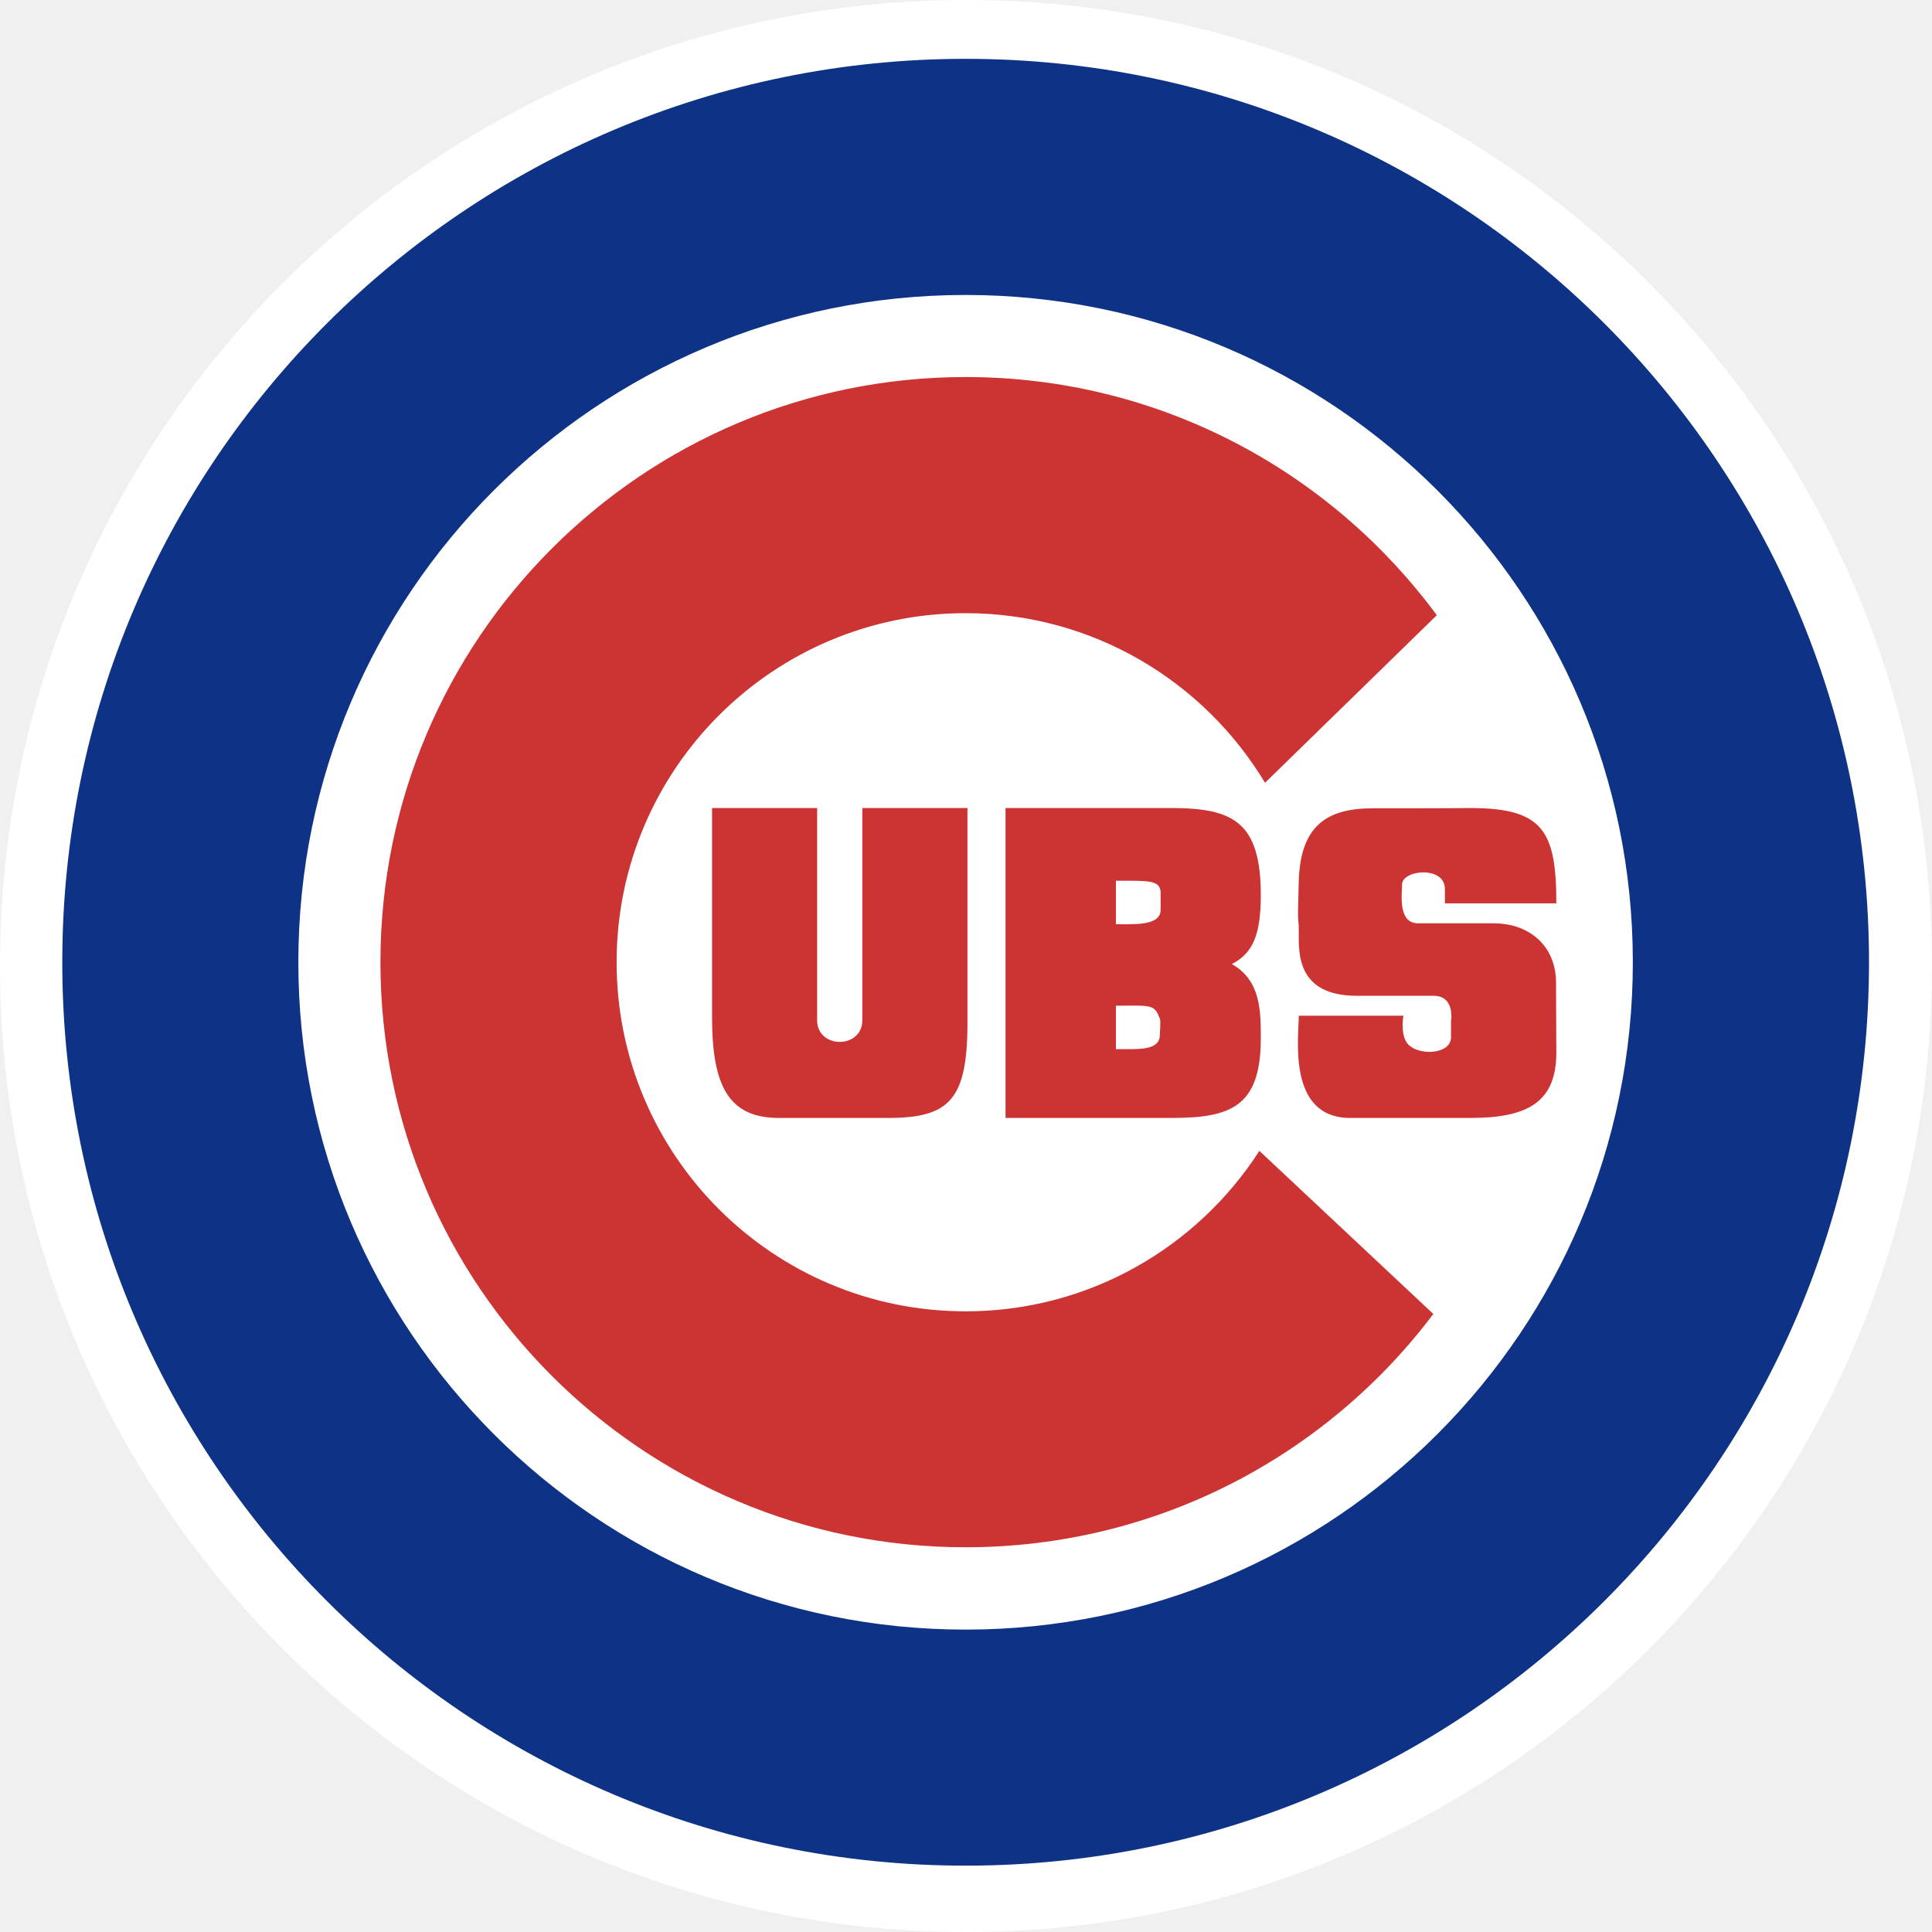
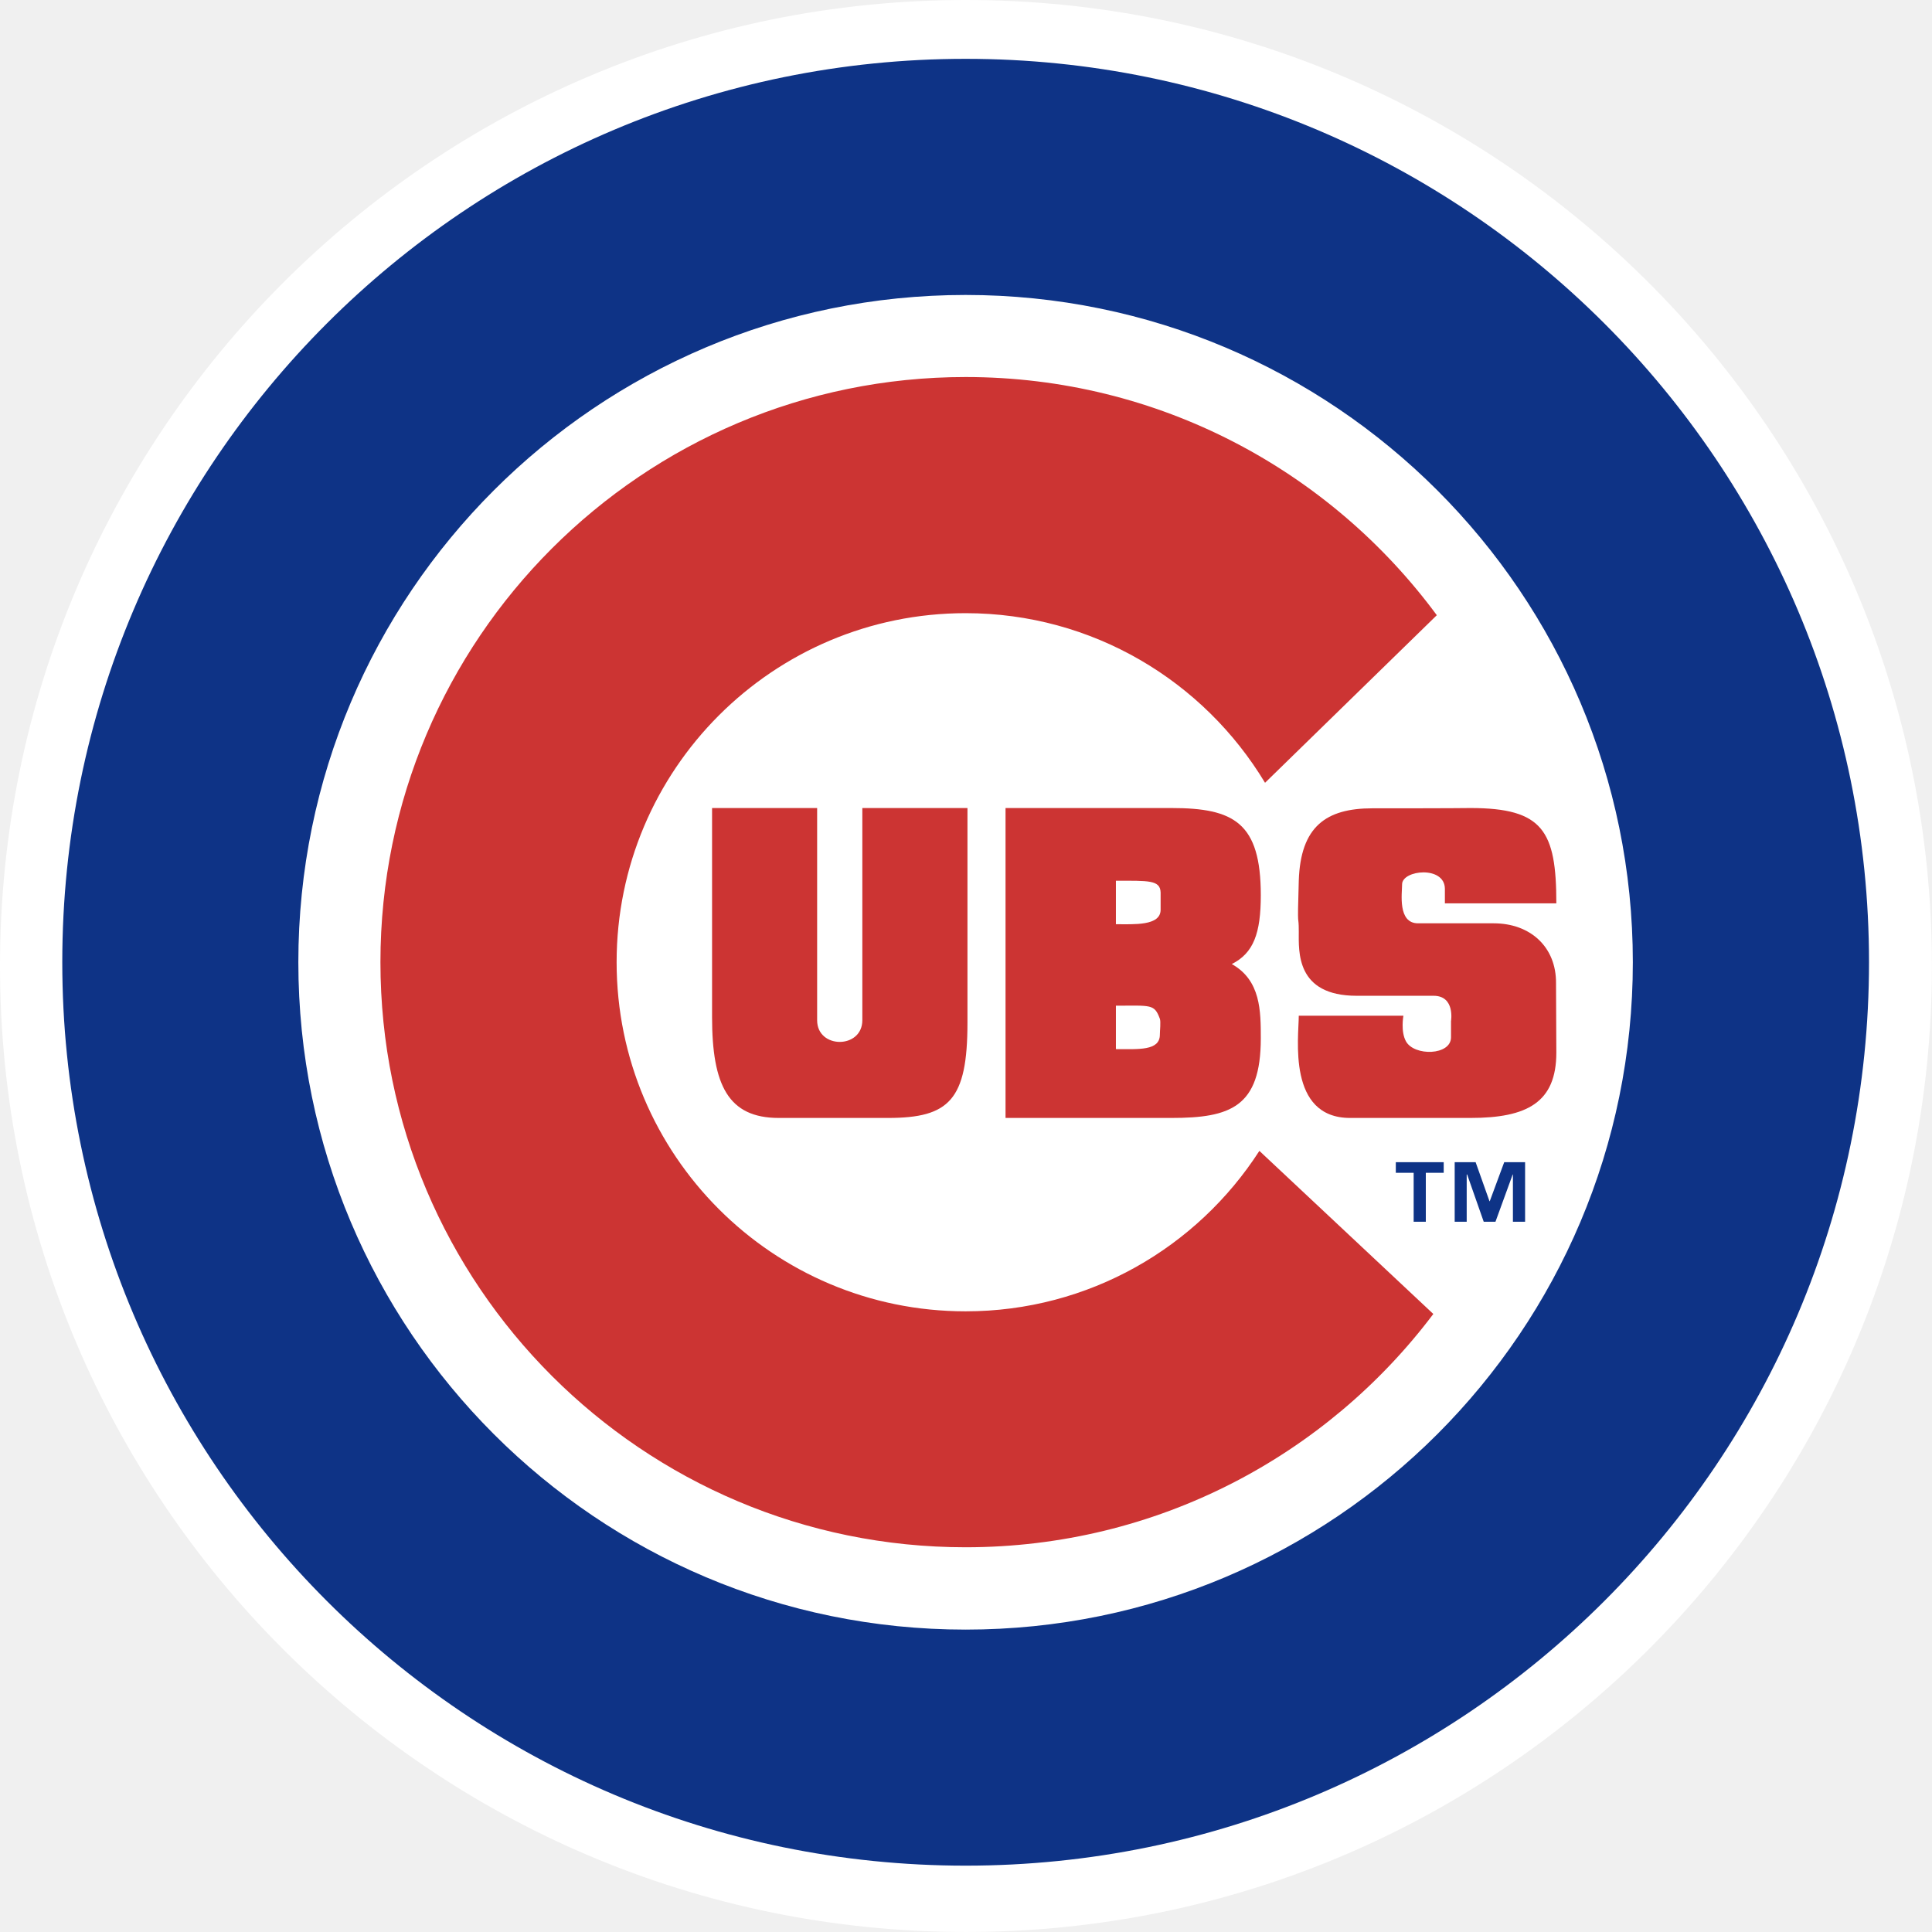
<svg xmlns="http://www.w3.org/2000/svg" viewBox="0 0 233.564 233.575">
-   <path fill="#FFF" d="M0 116.787C0 52.29 52.284 0 116.77 0c64.51 0 116.794 52.29 116.794 116.787 0 64.498-52.284 116.787-116.793 116.787C52.285 233.574 0 181.284 0 116.787z" />
-   <path fill="#0E3386" d="M7.53 116.328c0-60.31 48.894-109.215 109.21-109.215 60.31 0 109.22 48.905 109.22 109.215s-48.91 109.226-109.22 109.226c-60.316 0-109.21-48.916-109.21-109.226zm109.21 80.688c44.546 0 80.667-36.13 80.667-80.688 0-44.547-36.12-80.668-80.668-80.668-44.553 0-80.67 36.12-80.67 80.668.002 44.558 36.117 80.688 80.67 80.688z" />
-   <path fill="#CC3433" d="M152.256 139.14c-7.513 11.664-20.607 19.397-35.516 19.397-23.31 0-42.192-18.894-42.192-42.208 0-23.284 18.882-42.198 42.192-42.198 15.358 0 28.81 8.224 36.2 20.506l20.768-20.26c-12.896-17.473-33.6-28.795-56.968-28.795-39.063 0-70.746 31.7-70.746 70.746 0 39.067 31.683 70.734 70.746 70.734 23.122 0 43.644-11.075 56.546-28.206l-21.03-19.717z" />
-   <path fill="#CC3433" d="M104.254 123.345V97.69h12.71v25.964c0 9.324-2.2 11.503-9.597 11.503H94.15c-6.094 0-8.063-3.942-8.063-12.187V97.69H98.79v25.654c0 3.493 5.464 3.493 5.464 0m17.313 11.813V97.69h20.063c7.556 0 10.798 1.774 10.798 10.543 0 4.603-.876 6.995-3.508 8.32 3.508 1.964 3.508 5.692 3.508 8.98 0 8.31-3.675 9.624-10.798 9.624h-20.063z" />
-   <path fill="#FFF" d="M140.316 107.9c-.044-1.527-1.485-1.42-5.405-1.42v5.255c2.19 0 5.406.224 5.406-1.752V107.9zm-.092 15.263c-.667-1.795-1.04-1.58-5.313-1.58v5.254c2.735 0 5.314.224 5.314-1.75 0-.482.13-1.55 0-1.924z" />
-   <path fill="#CC3433" d="M177.776 135.157c6.84 0 10.382-1.858 10.382-7.904 0-.737-.038-7.636-.038-8.384.038-4.39-3.118-7.242-7.53-7.242h-9.152c-2.484 0-1.928-3.62-1.928-4.71 0-1.75 5.174-2.296 5.174.556v1.74h13.474c0-8.746-1.597-11.523-10.382-11.523-2.03.033-9.51.033-11.84.033-5.627 0-8.703 2.2-8.917 8.758-.204 6.57 0 3.718 0 6.142 0 2.393-.37 7.765 7 7.765h9.296c2.633 0 2.11 3.065 2.11 3.065v1.954c0 2.21-4.443 2.307-5.446.49-.663-1.195-.31-3.096-.31-3.096h-12.65c0 2.606-1.422 12.357 6.215 12.357h14.54z" />
+   <path d="M0 116.787C0 52.29 52.284 0 116.77 0c64.51 0 116.794 52.29 116.794 116.787 0 64.498-52.284 116.787-116.793 116.787C52.285 233.574 0 181.284 0 116.787z" fill="#FFF" />
+   <path d="M7.53 116.328c0-60.31 48.894-109.215 109.21-109.215 60.31 0 109.22 48.905 109.22 109.215s-48.91 109.226-109.22 109.226c-60.316 0-109.21-48.916-109.21-109.226zm109.21 80.688c44.546 0 80.667-36.13 80.667-80.688 0-44.547-36.12-80.668-80.668-80.668-44.553 0-80.67 36.12-80.67 80.668.002 44.558 36.117 80.688 80.67 80.688z" fill="#0E3386" />
+   <path d="M152.256 139.14c-7.513 11.664-20.607 19.397-35.516 19.397-23.31 0-42.192-18.894-42.192-42.208 0-23.284 18.882-42.198 42.192-42.198 15.358 0 28.81 8.224 36.2 20.506l20.768-20.26c-12.896-17.473-33.6-28.795-56.968-28.795-39.063 0-70.746 31.7-70.746 70.746 0 39.067 31.683 70.734 70.746 70.734 23.122 0 43.644-11.075 56.546-28.206l-21.03-19.717z" fill="#CC3433" />
+   <path d="M104.254 123.345V97.69h12.71v25.964c0 9.324-2.2 11.503-9.597 11.503H94.15c-6.094 0-8.063-3.942-8.063-12.187V97.69H98.79v25.654c0 3.493 5.464 3.493 5.464 0M121.567 135.157V97.69h20.063c7.556 0 10.798 1.774 10.798 10.543 0 4.603-.876 6.995-3.508 8.32 3.508 1.964 3.508 5.692 3.508 8.98 0 8.31-3.675 9.624-10.798 9.624h-20.063z" fill="#CC3433" />
+   <path d="M140.316 107.9c-.044-1.527-1.485-1.42-5.405-1.42v5.255c2.19 0 5.406.224 5.406-1.752V107.9zM140.224 123.163c-.667-1.795-1.04-1.58-5.313-1.58v5.254c2.735 0 5.314.224 5.314-1.75 0-.482.13-1.55 0-1.924z" fill="#FFF" />
+   <path d="M177.776 135.157c6.84 0 10.382-1.858 10.382-7.904 0-.737-.038-7.636-.038-8.384.038-4.39-3.118-7.242-7.53-7.242h-9.152c-2.484 0-1.928-3.62-1.928-4.71 0-1.75 5.174-2.296 5.174.556v1.74h13.474c0-8.746-1.597-11.523-10.382-11.523-2.03.033-9.51.033-11.84.033-5.627 0-8.703 2.2-8.917 8.758-.204 6.57 0 3.718 0 6.142 0 2.393-.37 7.765 7 7.765h9.296c2.633 0 2.11 3.065 2.11 3.065v1.954c0 2.21-4.443 2.307-5.446.49-.663-1.195-.31-3.096-.31-3.096h-12.65c0 2.606-1.422 12.357 6.215 12.357h14.54z" fill="#CC3433" />
+   <g>
+     <path d="M174.54 141.79h-2.162v5.916h-1.47v-5.917h-2.157v-1.283h5.79v1.282zm9.842 5.916h-1.473v-5.713h-.028l-2.082 5.713h-1.42l-2.004-5.713h-.054v5.713h-1.452v-7.198h2.532l1.677 4.72h.03l1.748-4.72h2.525v7.198z" fill="#0E3386" />
+   </g>
</svg>
